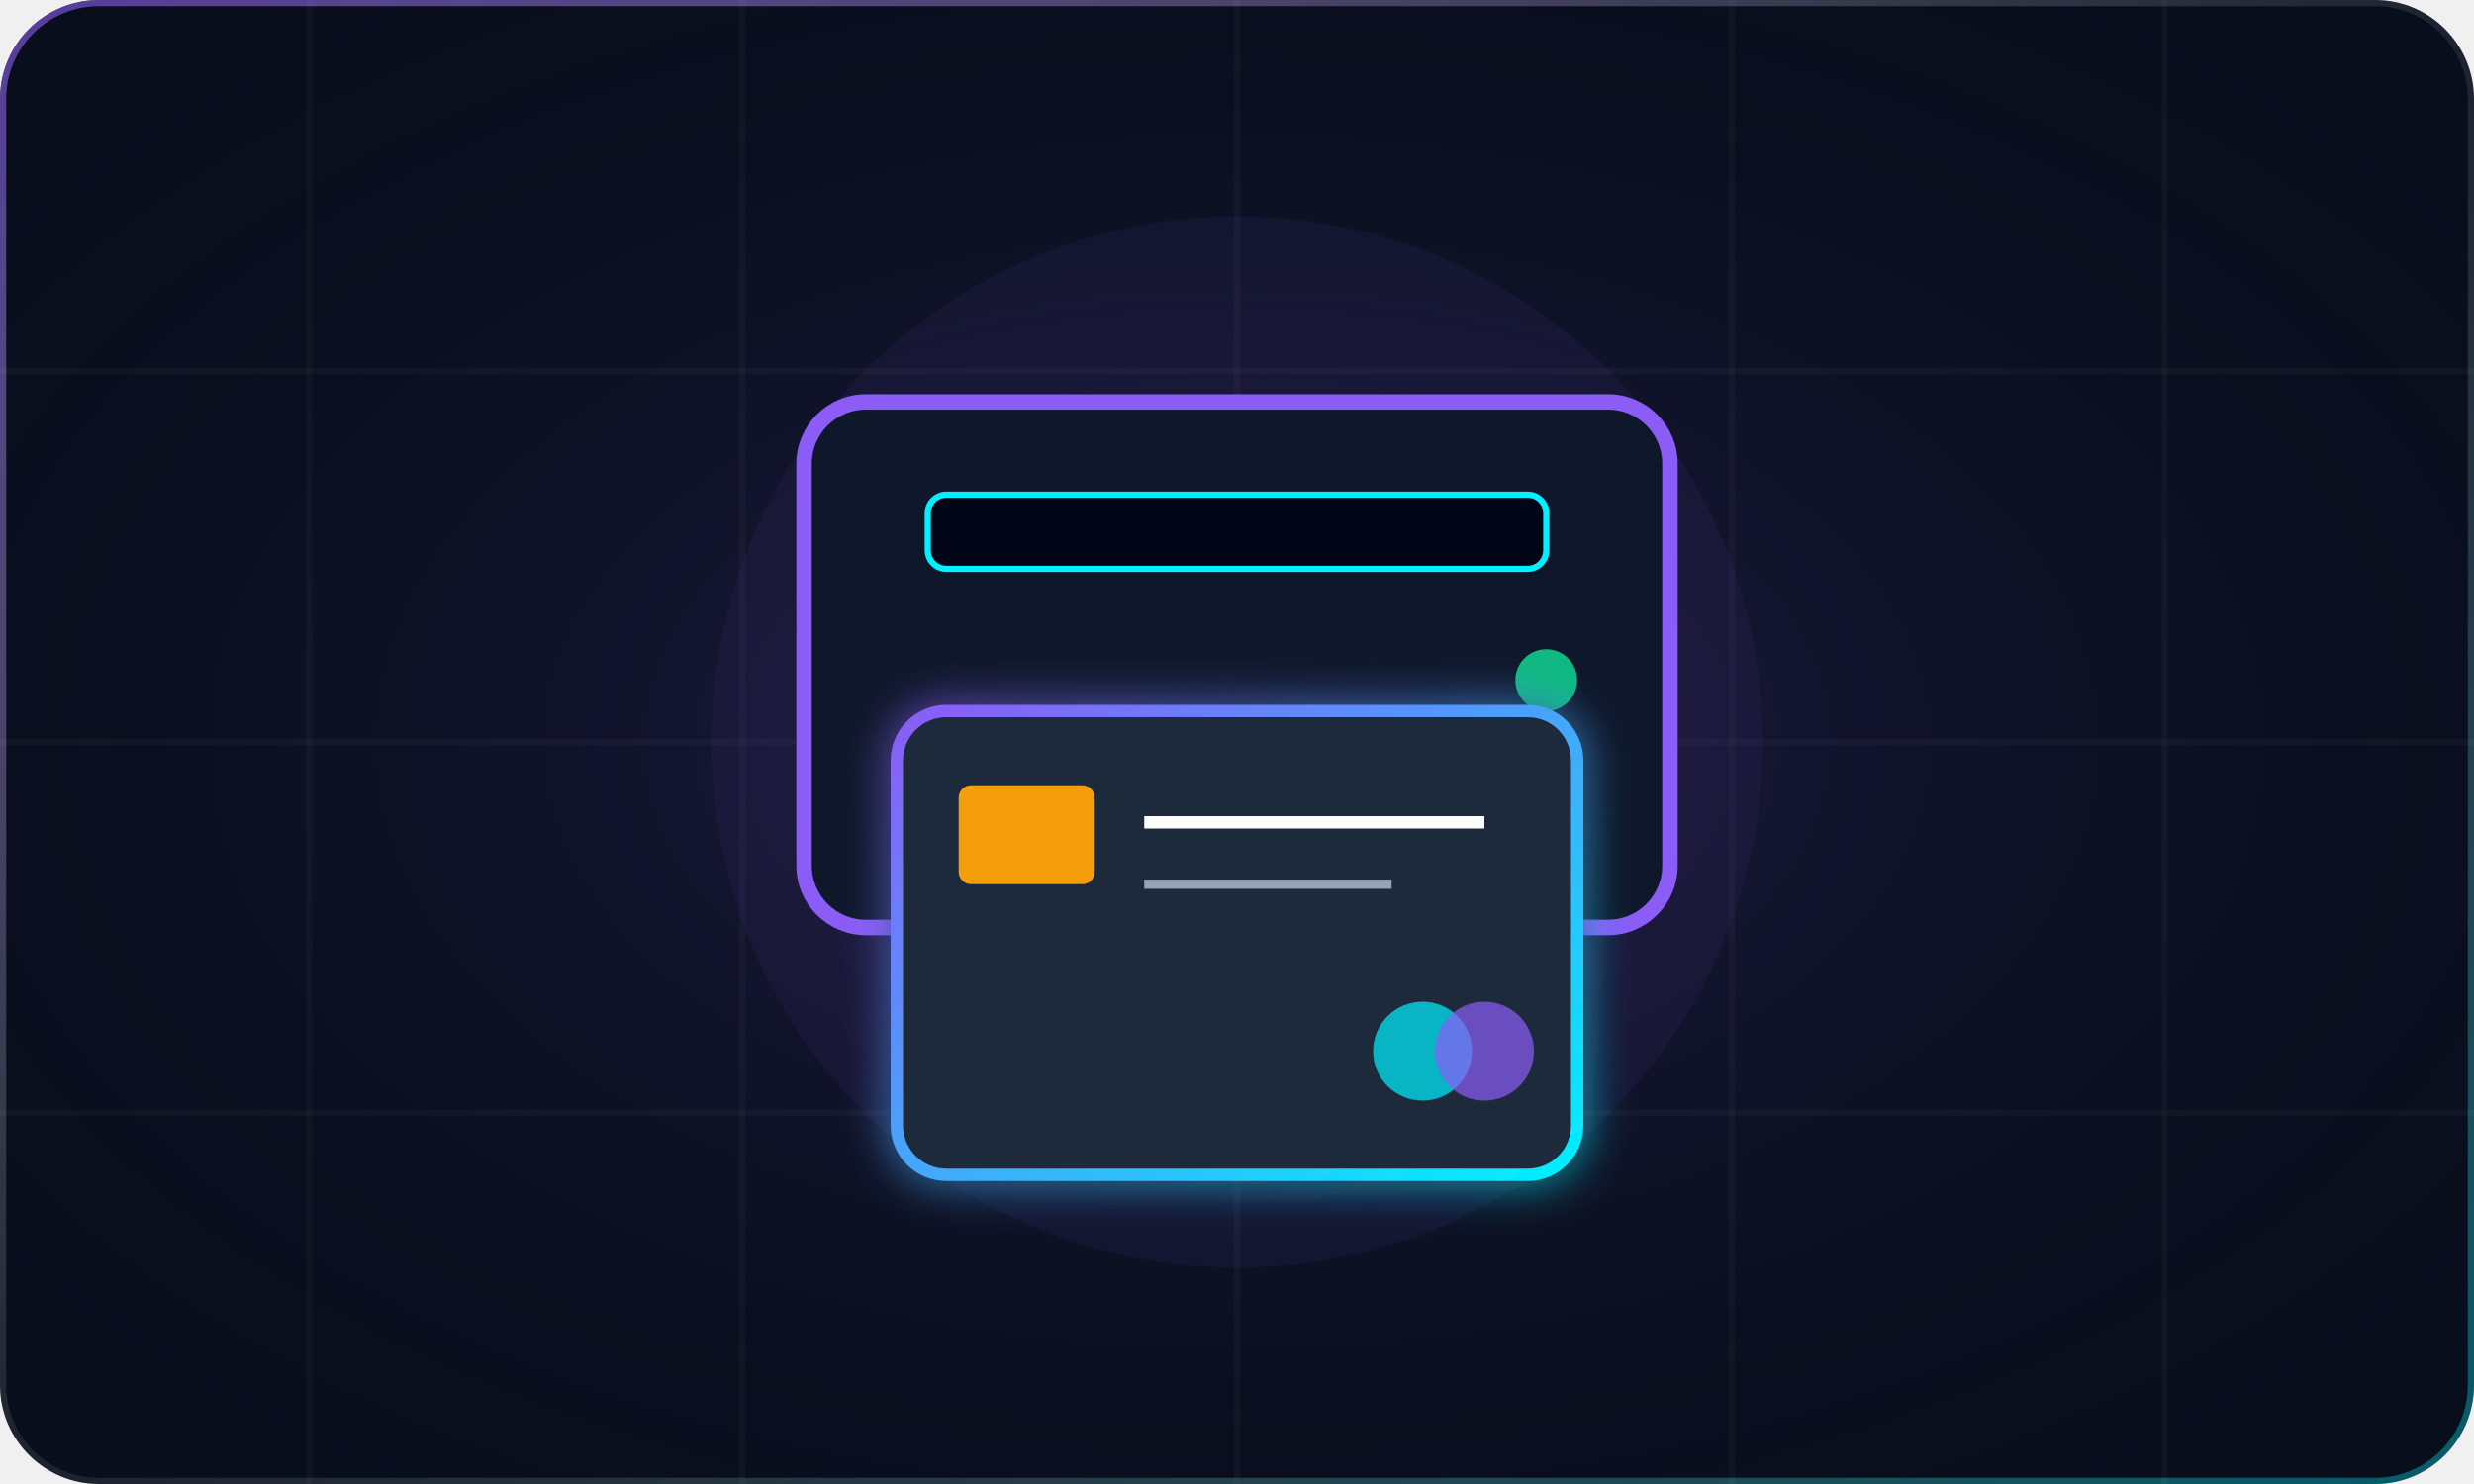
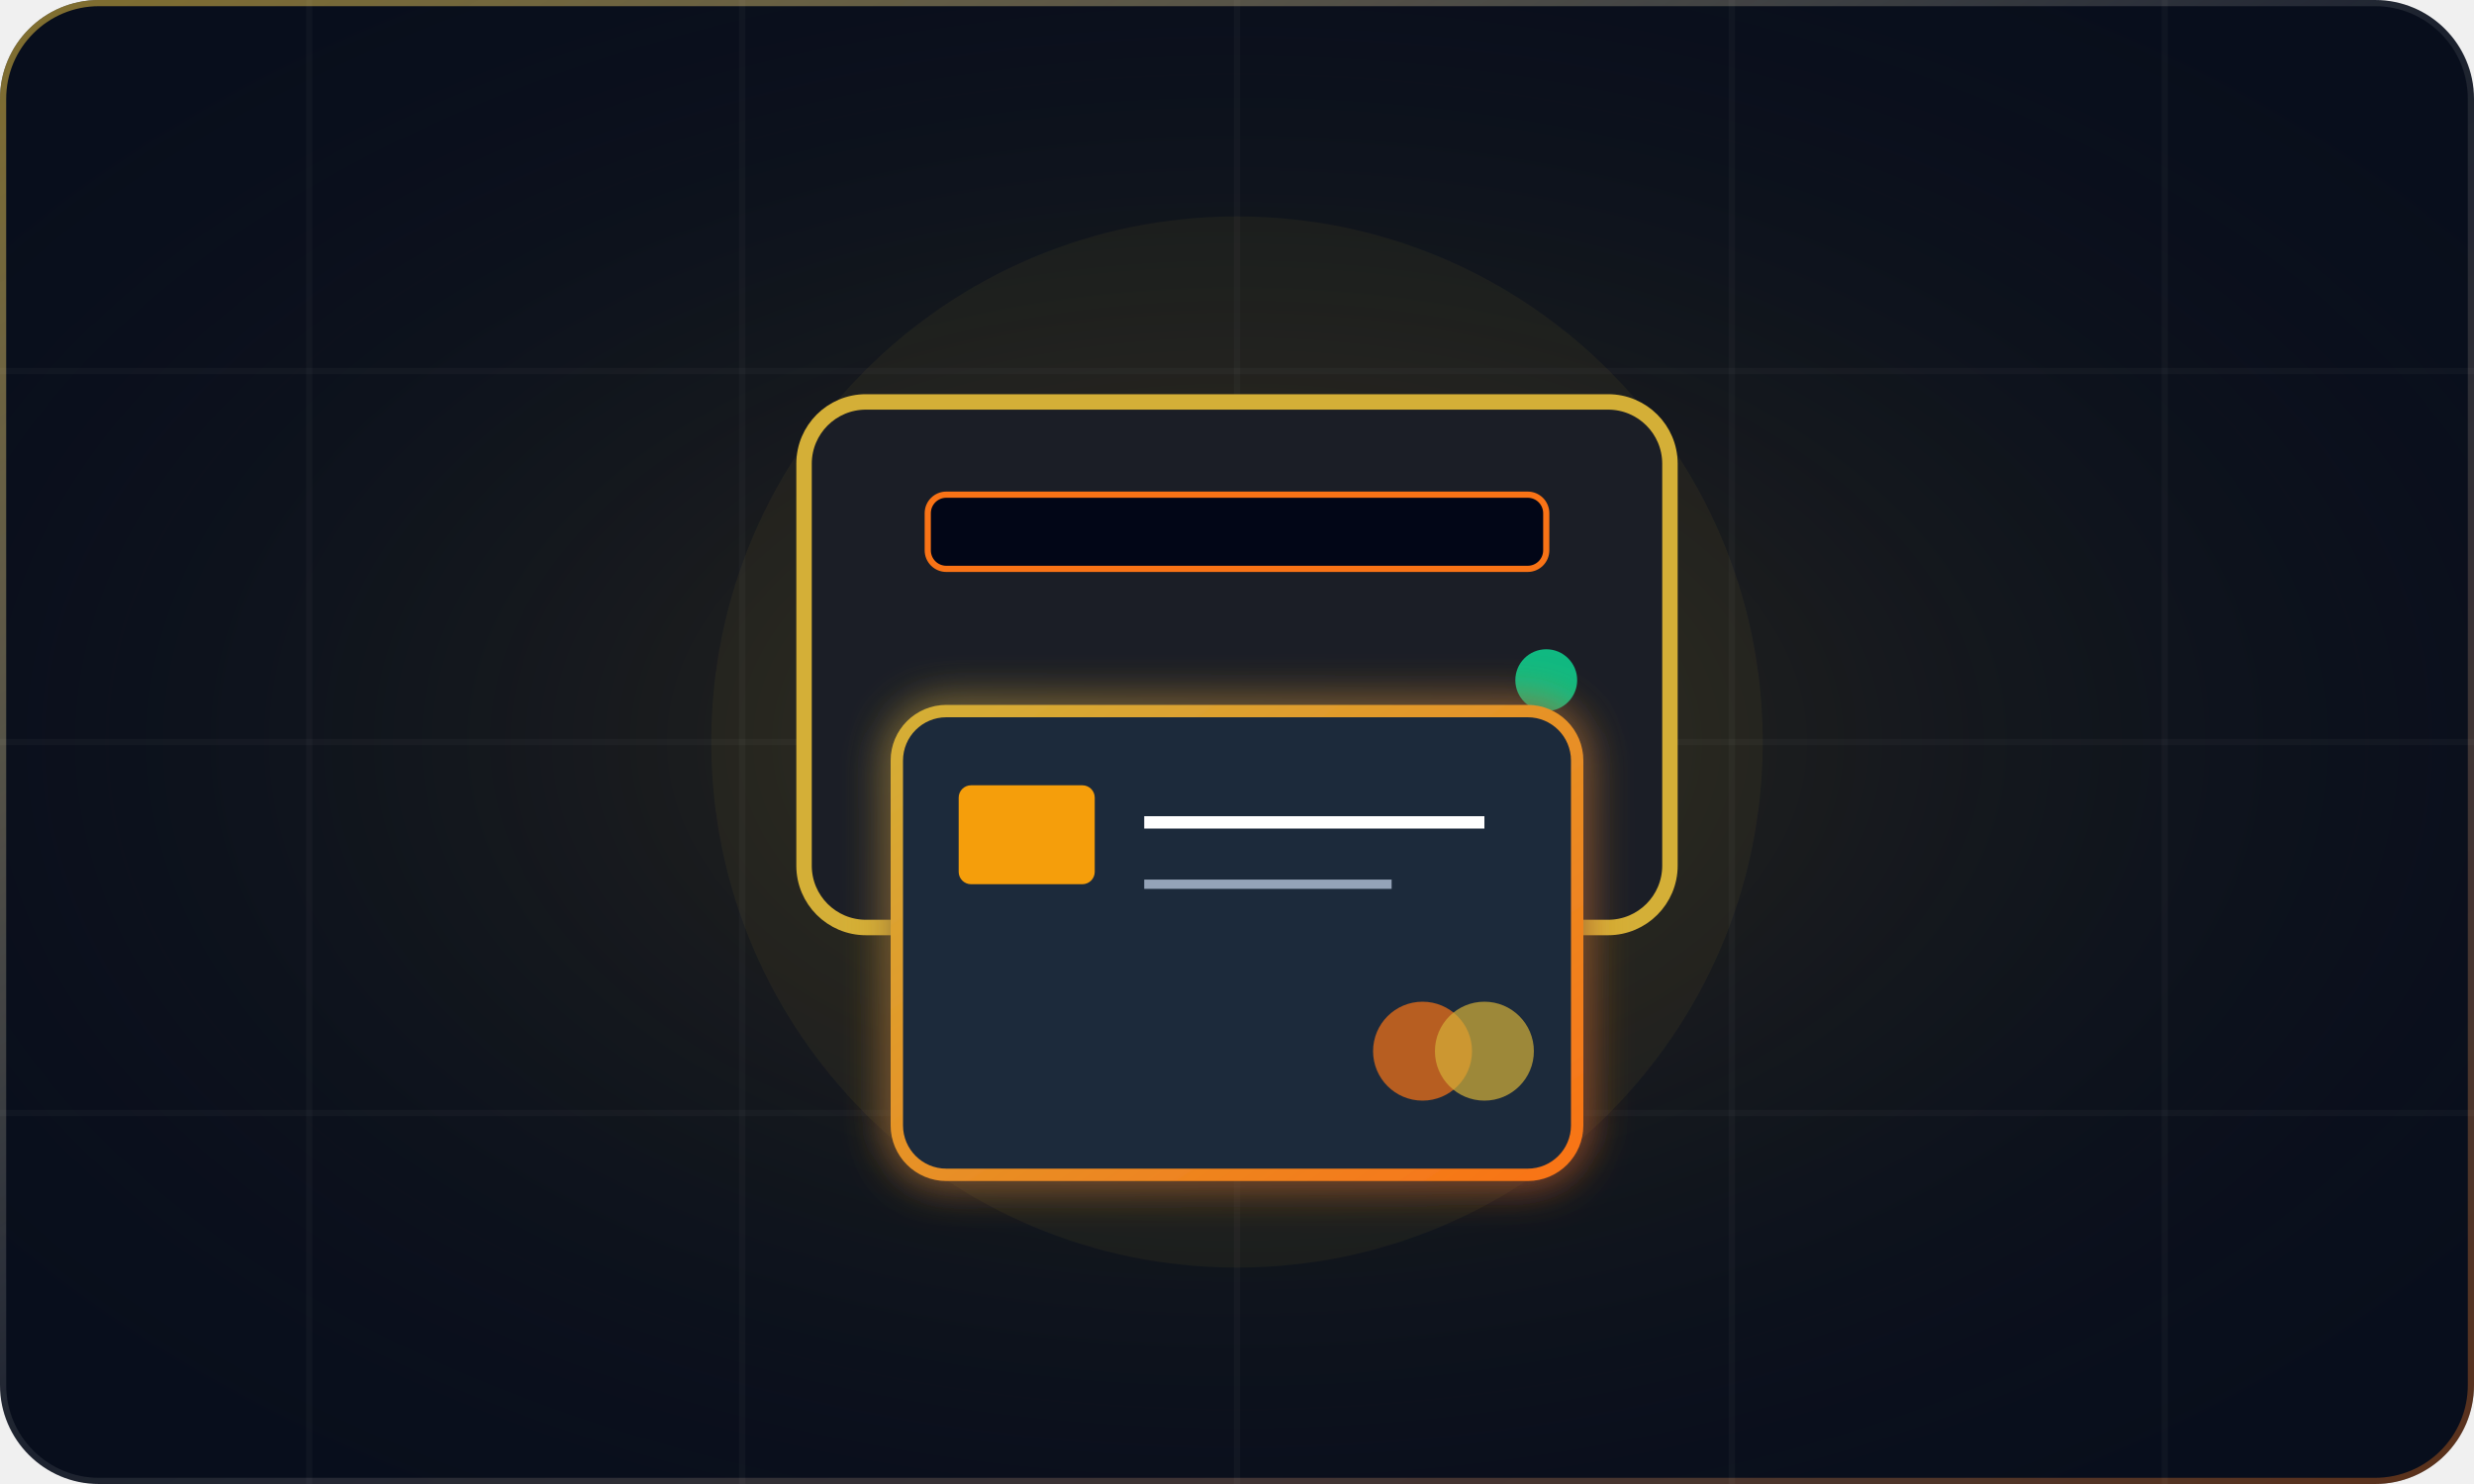
<svg xmlns="http://www.w3.org/2000/svg" viewBox="0 0 400 240" width="400" height="240" fill="none">
  <defs>
    <radialGradient id="bgGlow" cx="50%" cy="50%" r="65%">
-       <stop offset="0%" stop-color="#8b5cf6" stop-opacity="0.2" />
-       <stop offset="100%" stop-color="#060913" stop-opacity="0" />
+       <stop offset="0%" stop-color="#d4af37" stop-opacity="0.2" />
+       <stop offset="100%" stop-color="#0f1115" stop-opacity="0" />
    </radialGradient>
    <linearGradient id="borderGrad" x1="0%" y1="0%" x2="100%" y2="100%">
-       <stop offset="0%" stop-color="#8b5cf6" stop-opacity="0.6" />
+       <stop offset="0%" stop-color="#d4af37" stop-opacity="0.6" />
      <stop offset="50%" stop-color="rgba(255,255,255,0.08)" />
-       <stop offset="100%" stop-color="#00f0ff" stop-opacity="0.35" />
+       <stop offset="100%" stop-color="#f97316" stop-opacity="0.35" />
    </linearGradient>
    <linearGradient id="accentGrad" x1="0%" y1="0%" x2="100%" y2="100%">
-       <stop offset="0%" stop-color="#8b5cf6" />
-       <stop offset="100%" stop-color="#00f0ff" />
+       <stop offset="0%" stop-color="#d4af37" />
+       <stop offset="100%" stop-color="#f97316" />
    </linearGradient>
    <filter id="glow" x="-20%" y="-20%" width="140%" height="140%">
      <feGaussianBlur stdDeviation="3.5" result="b" />
      <feComposite in="SourceGraphic" in2="b" operator="over" />
    </filter>
  </defs>
  <rect width="400" height="240" rx="16" fill="#080e1c" />
  <rect width="400" height="240" rx="16" fill="url(#bgGlow)" />
  <rect x="0.5" y="0.5" width="399" height="239" rx="15.5" stroke="url(#borderGrad)" stroke-width="1" />
  <g stroke="rgba(255,255,255,0.03)" stroke-width="1">
    <line x1="50" y1="0" x2="50" y2="240" />
    <line x1="120" y1="0" x2="120" y2="240" />
    <line x1="200" y1="0" x2="200" y2="240" />
    <line x1="280" y1="0" x2="280" y2="240" />
    <line x1="350" y1="0" x2="350" y2="240" />
    <line x1="0" y1="60" x2="400" y2="60" />
    <line x1="0" y1="120" x2="400" y2="120" />
    <line x1="0" y1="180" x2="400" y2="180" />
  </g>
-   <circle cx="200" cy="120" r="85" fill="#8b5cf6" opacity="0.06" />
+   <circle cx="200" cy="120" r="85" fill="#d4af37" opacity="0.06" />
  <g transform="translate(120, 25)">
-     <rect x="10" y="40" width="140" height="85" rx="10" fill="#0f172a" stroke="#8b5cf6" stroke-width="2.5" />
-     <rect x="30" y="55" width="100" height="12" rx="3" fill="#020617" stroke="#00f0ff" stroke-width="1" />
+     <rect x="10" y="40" width="140" height="85" rx="10" fill="#1b1e26" stroke="#d4af37" stroke-width="2.5" />
+     <rect x="30" y="55" width="100" height="12" rx="3" fill="#020617" stroke="#f97316" stroke-width="1" />
    <circle cx="130" cy="85" r="5" fill="#10b981" />
    <rect x="25" y="90" width="110" height="75" rx="8" fill="#1e293b" stroke="url(#accentGrad)" stroke-width="2" filter="url(#glow)" />
    <rect x="35" y="102" width="22" height="16" rx="2" fill="#f59e0b" />
    <line x1="65" y1="108" x2="120" y2="108" stroke="#ffffff" stroke-width="2" />
    <line x1="65" y1="118" x2="105" y2="118" stroke="#94a3b8" stroke-width="1.5" />
-     <circle cx="110" cy="145" r="8" fill="#00f0ff" opacity="0.7" />
-     <circle cx="120" cy="145" r="8" fill="#8b5cf6" opacity="0.7" />
+     <circle cx="110" cy="145" r="8" fill="#f97316" opacity="0.7" />
+     <circle cx="120" cy="145" r="8" fill="#d4af37" opacity="0.7" />
  </g>
</svg>
